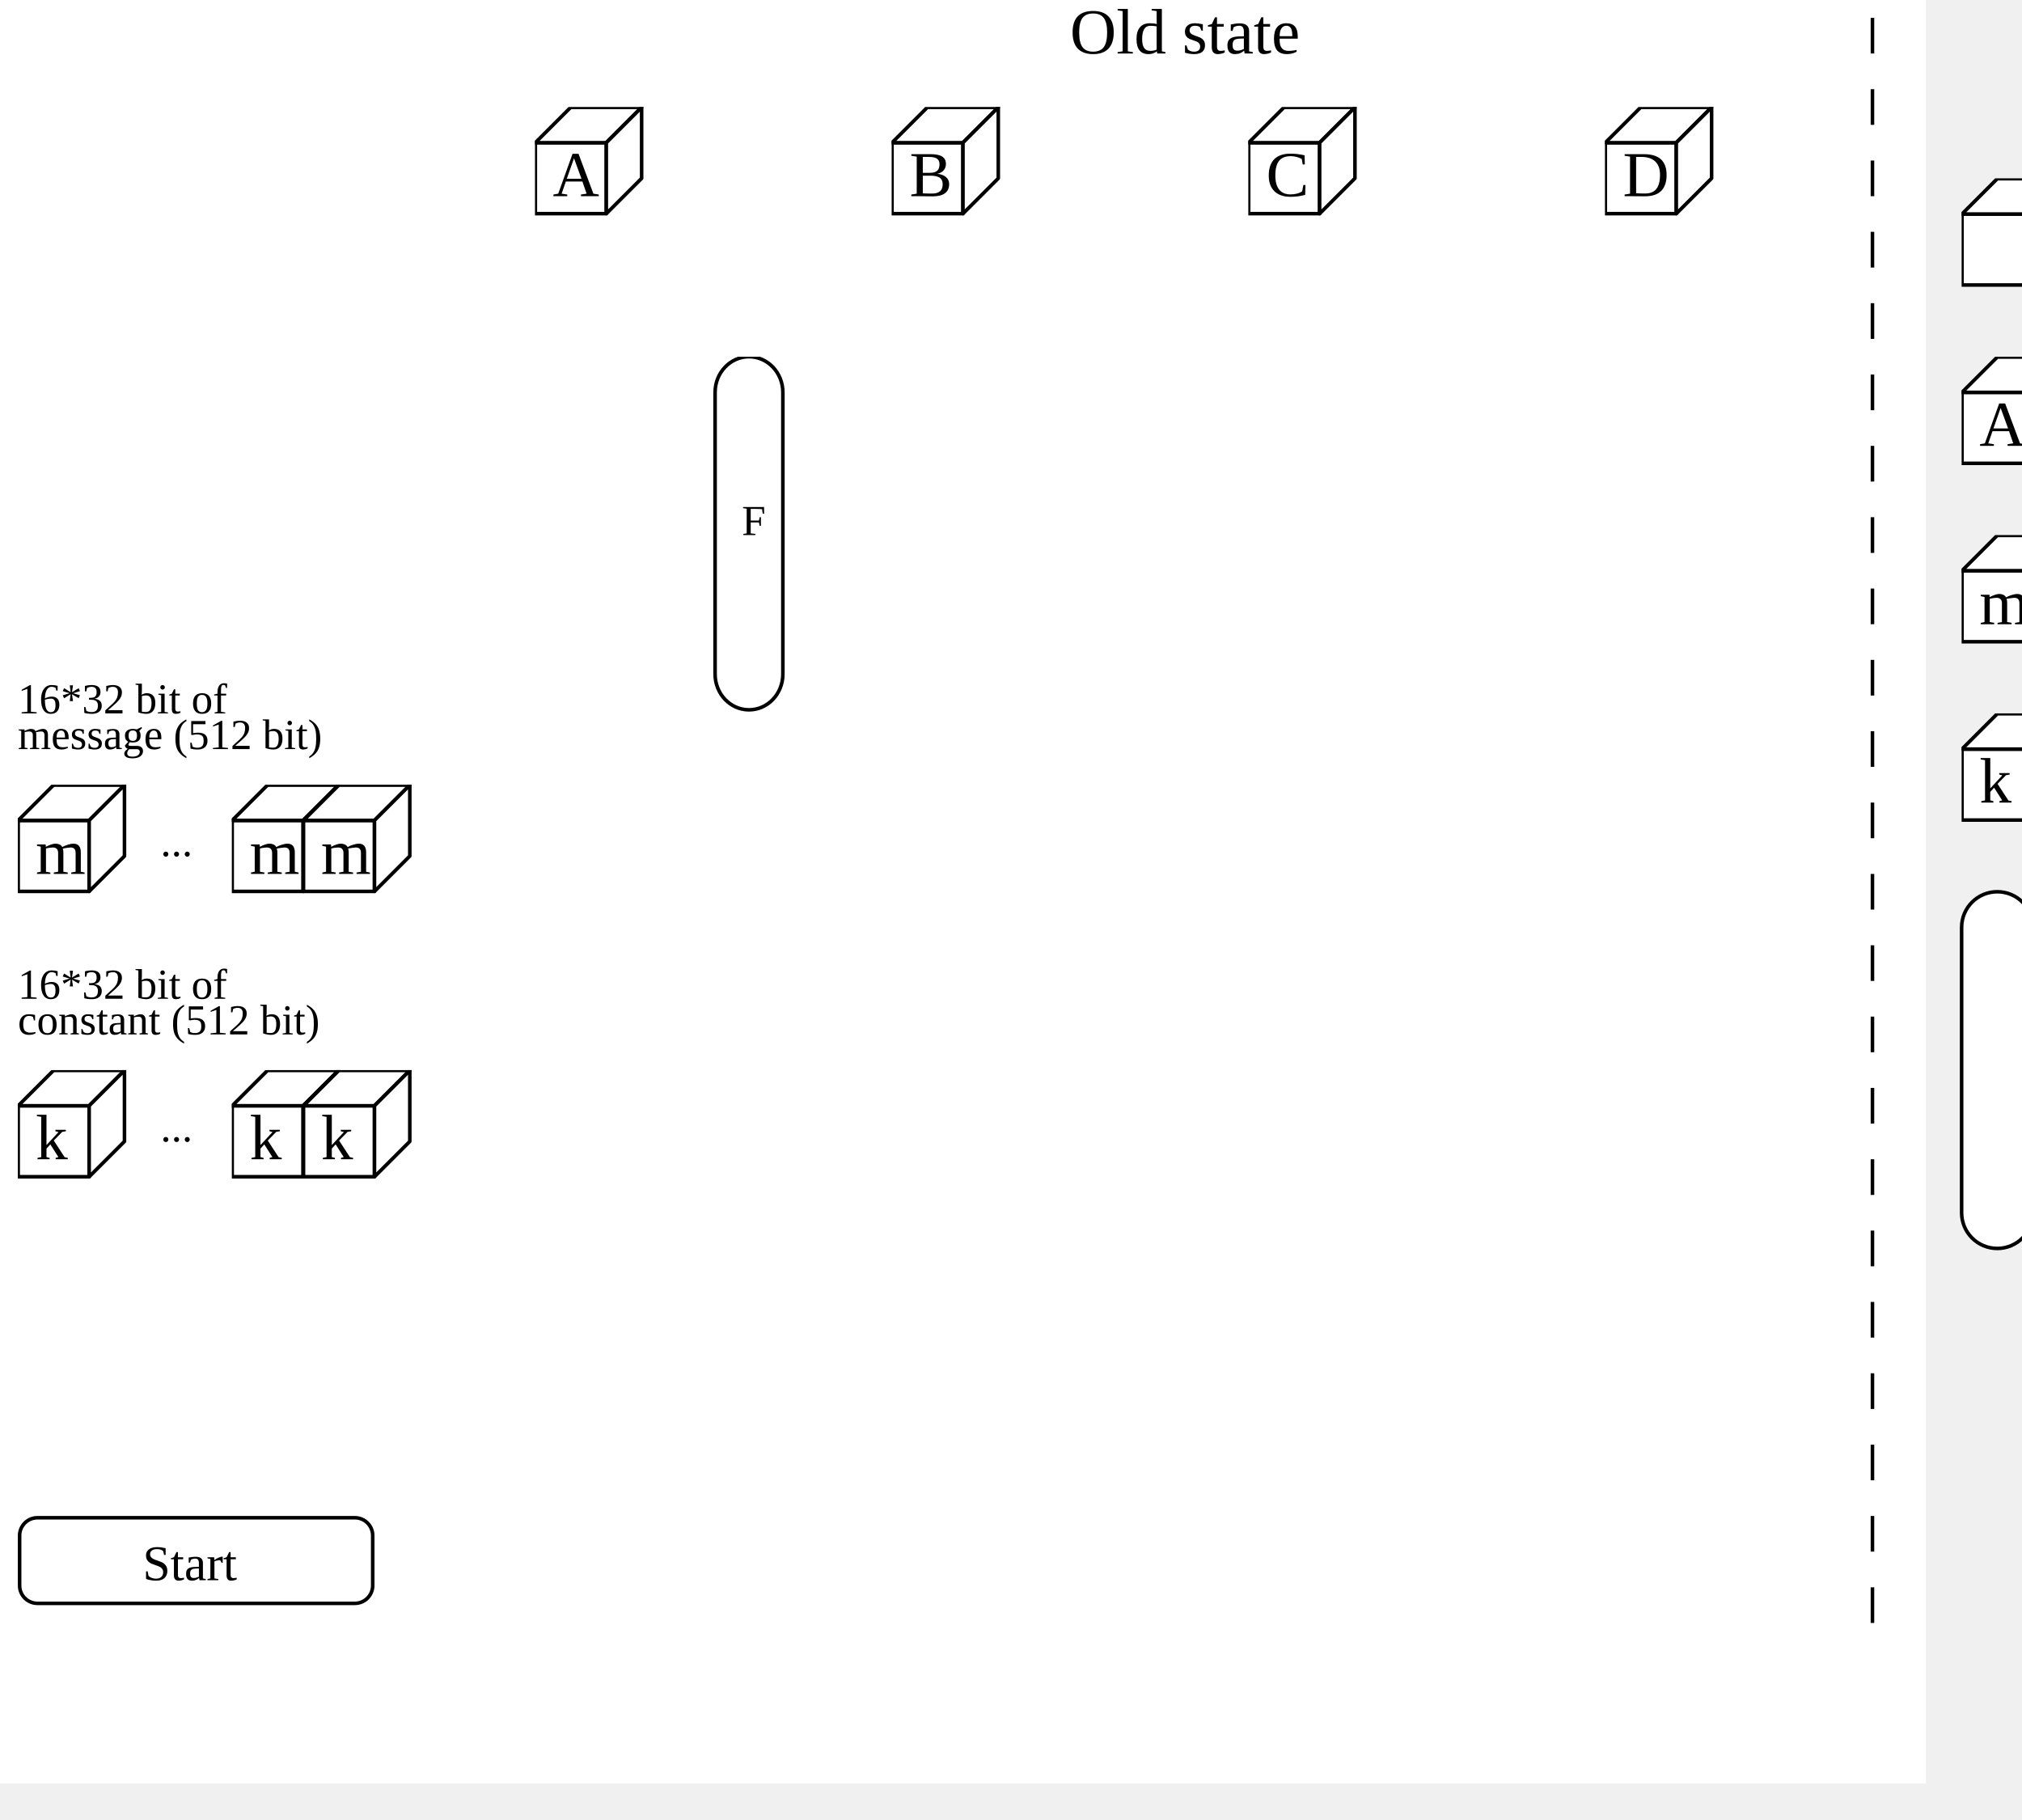
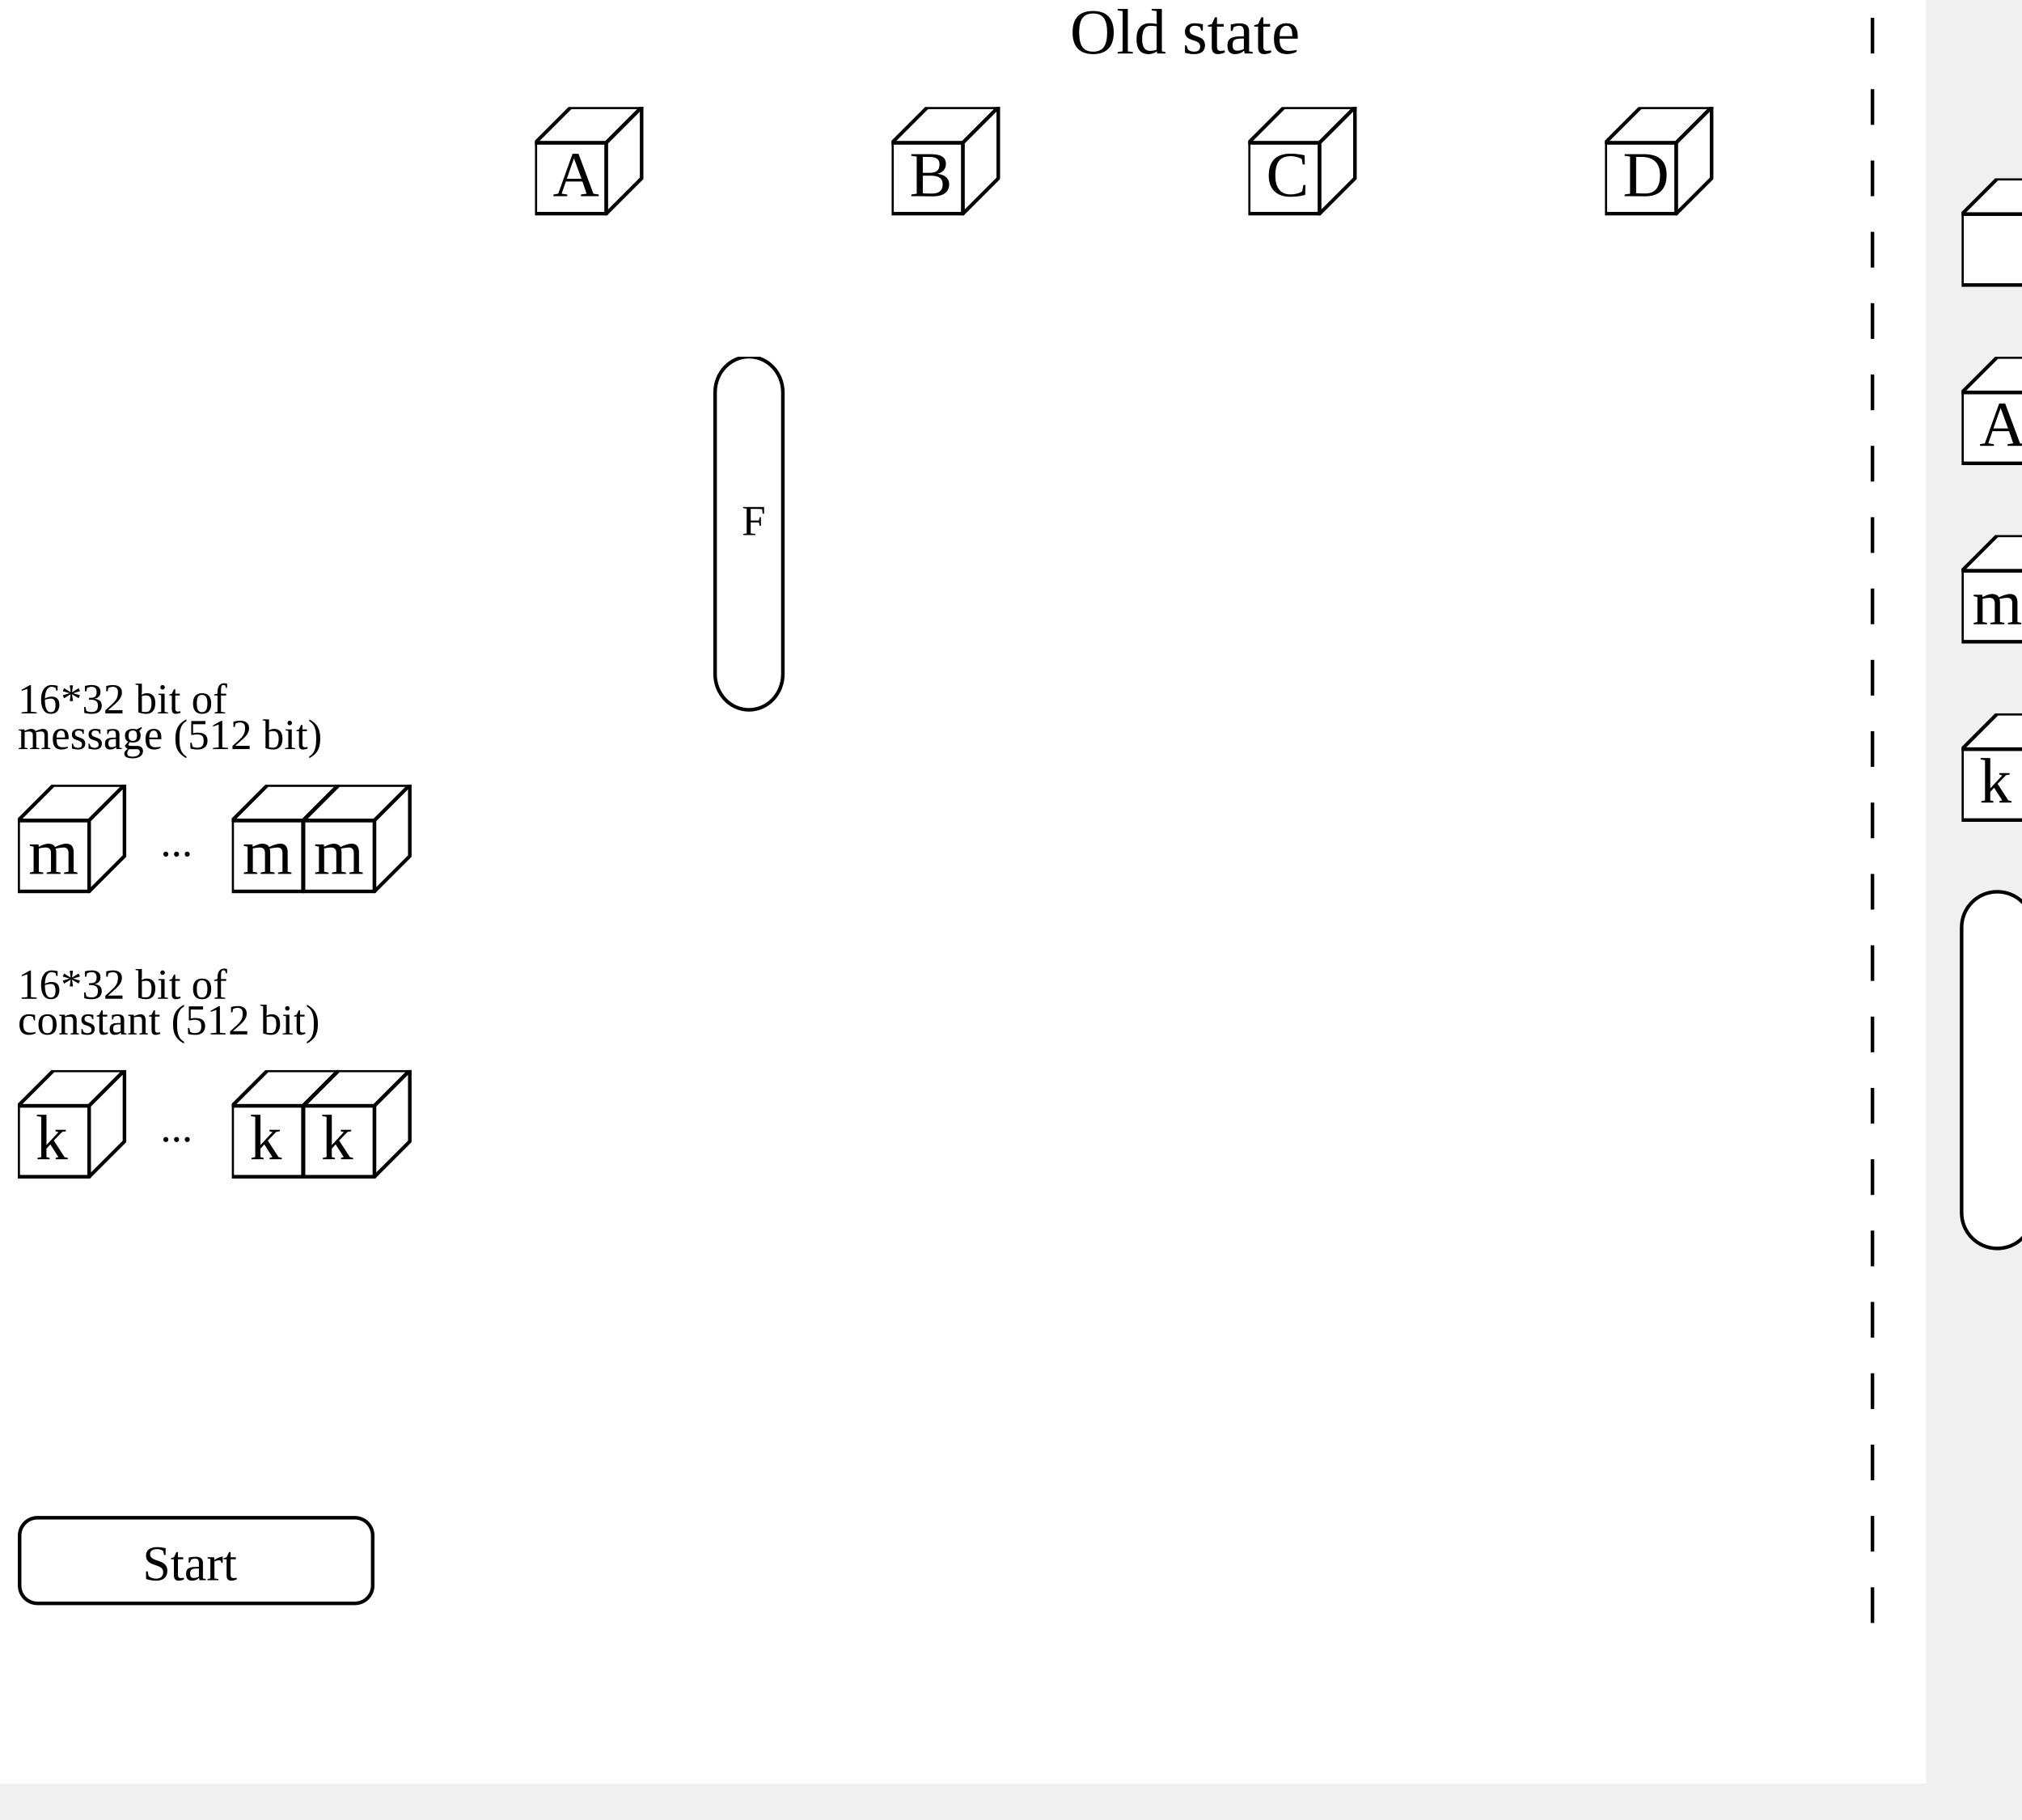
<svg xmlns="http://www.w3.org/2000/svg" xmlns:xlink="http://www.w3.org/1999/xlink" width="150mm" height="135mm" id="svg2">
  <defs id="defs4">
    <svg width="30" height="30" id="bit">
      <rect y="10" x="0.1" width="19.9" height="19.9" fill="white" stroke="black" />
      <polygon fill="white" stroke="black" points="0.1 10, 10 0.1, 29.9 0.1, 20 10" />
      <polygon fill="white" stroke="black" points="29.9 0.1, 29.9 20, 20 29.9, 20 10" />
    </svg>
    <svg width="30" height="30" id="a">
      <use xlink:href="#bit" x="0" y="0" />
      <text fill="black" x="5" y="25" style="font-size:18px;">
        A
       </text>
    </svg>
    <svg width="30" height="30" id="b">
      <use xlink:href="#bit" x="0" y="0" />
      <text fill="black" x="5" y="25" style="font-size:18px;">
        B
       </text>
    </svg>
    <svg width="30" height="30" id="c">
      <use xlink:href="#bit" x="0" y="0" />
      <text fill="black" x="5" y="25" style="font-size:18px;">
        C
       </text>
    </svg>
    <svg width="30" height="30" id="d">
      <use xlink:href="#bit" x="0" y="0" />
      <text fill="black" x="5" y="25" style="font-size:18px;">
        D
       </text>
    </svg>
    <svg width="30" height="30" id="m">
      <use xlink:href="#bit" x="0" y="0" />
-       <text fill="black" x="5" y="25" style="font-size:18px;">
+       <text fill="black" x="3" y="25" style="font-size:18px;">
       m
       </text>
    </svg>
    <svg width="30" height="30" id="k">
      <use xlink:href="#bit" x="0" y="0" />
      <text fill="black" x="5" y="25" style="font-size:18px;">
       k
       </text>
    </svg>
    <svg id="f" width="20" height="100">
      <rect x="0.5" width="19" height="99" rx="10" ry="10" fill="white" stroke="black" />
      <text fill="black" x="8" y="50">
        F
        </text>
    </svg>
    <path id="arrow0" d="m 0 0 l 50 0 -4 -4 m 4 4 l -4 4" stroke="black" />
    <path id="arrow1" d="m 0 0 l 20 0 -4 -4 m 4 4 l -4 4" stroke="black" />
    <svg id="xor" width="30" height="30">
      <use xlink:href="#bit" x="0" y="0" />
      <circle cx="15" cy="15" r="13" stroke="red" stroke-width="2" />
      <path d="M 15 2 l 0 26 M 2 15 l 26 0" stroke="red" stroke-width="2" />
    </svg>
  </defs>
  <g style="fill:none;fill-rule:evenodd;stroke:none;stroke-width:1px;stroke-linecap:butt;stroke-linejoin:round;stroke-opacity:1" id="g2383">
    <rect x="0" y="0" width="540" height="500" fill="white" />
    <svg id="f" width="20" height="100" x="200" y="100">
      <rect x="0.5" width="19" height="99" rx="10" ry="10" fill="white" stroke="black">
        <animateColor attributeName="fill" id="f_ani" begin="b02.end" dur="1" from="#ffffff" to="#ff0000" />
        <animateColor attributeName="fill" id="f_ani2" begin="f_ani.end" dur="1" from="#ff0000" to="#ffffff" />
      </rect>
      <text fill="black" x="5" y="50">
        <animate attributeName="opacity" from="1" to="0" begin="a07.end-1" dur="1" fill="freeze" /> 
        F
        </text>
      <text fill="black" x="5" opacity="0" y="50">
        <animate attributeName="opacity" from="0" to="1" begin="a07.end-1" dur="1" fill="freeze" /> 
        G
        </text>
    </svg>
    <use xlink:href="#a" x="150" y="30">
      <animate attributeName="y" id="a01" from="30" to="135" begin="start.click" dur="2" fill="freeze" />
      <animate attributeName="y" id="a03" from="135" to="220" begin="xor01.end+1" dur="2" fill="freeze" />
      <animate attributeName="y" id="a04" from="220" to="300" begin="m01.end+1" dur="2" fill="freeze" />
      <animate attributeName="y" id="a06y" from="300" to="400" begin="b05.end+1" dur="3" fill="freeze" />
      <animate attributeName="x" id="a06x" from="150" to="250" begin="b05.end+1" dur="3" fill="freeze" />
      <animate attributeName="y" id="a07" from="400" to="30" begin="a06y.end+2" dur="5" fill="freeze" />
      <set attributeName="x" from="250" to="150" begin="a07.end" />
    </use>
    <use xlink:href="#b" x="250" y="30">
      <animate attributeName="y" id="b01" from="30" to="100" begin="start.click" dur="2" fill="freeze" />
      <animate attributeName="y" id="b03" from="100" to="220" begin="xor01.end+1" dur="2" fill="freeze" />
      <animate attributeName="y" id="b04" from="220" to="300" begin="m01.end+1" dur="2" fill="freeze" />
      <animate attributeName="y" id="b06y" from="300" to="400" begin="b05.end+1" dur="3" fill="freeze" />
      <animate attributeName="x" id="b06x" from="250" to="350" begin="b05.end+1" dur="3" fill="freeze" />
      <animate attributeName="y" id="b07" from="400" to="30" begin="b06y.end+2" dur="5" fill="freeze" />
      <set attributeName="x" from="350" to="250" begin="b07.end" />
    </use>
    <use xlink:href="#b" x="-150" y="100">
      <set attributeName="x" to="250" begin="b01.end" />
      <set attributeName="y" to="100" begin="b01.end" />
      <animate attributeName="x" id="b02" from="250" to="195" begin="b01.end+4" dur="1" fill="freeze" />
      <set attributeName="x" to="-150" begin="b02.end" />
      <set attributeName="y" to="300" begin="k01.end+3" />
      <animate attributeName="x" id="b05" from="250" to="150" begin="k01.end+3" dur="2" fill="freeze" />
      <set attributeName="x" to="-150" begin="b05.end" />
    </use>
    <use xlink:href="#c" x="350" y="30">
      <animate attributeName="y" id="c01" from="30" to="135" begin="start.click" dur="2" fill="freeze" />
      <animate attributeName="y" id="c03" from="135" to="220" begin="xor01.end+1" dur="2" fill="freeze" />
      <animate attributeName="y" id="c04" from="220" to="300" begin="m01.end+1" dur="2" fill="freeze" />
      <animate attributeName="y" id="c06y" from="300" to="400" begin="b05.end+1" dur="3" fill="freeze" />
      <animate attributeName="x" id="c06x" from="350" to="450" begin="b05.end+1" dur="3" fill="freeze" />
      <animate attributeName="y" id="c07" from="400" to="30" begin="c06y.end+2" dur="5" fill="freeze" />
      <set attributeName="x" from="450" to="350" begin="c07.end" />
    </use>
    <use xlink:href="#c" x="-250" y="135">
      <set attributeName="x" to="350" begin="c01.end" />
      <animate attributeName="x" id="c02" from="350" to="195" begin="c01.end+2" dur="3" fill="freeze" />
      <set attributeName="x" to="-150" begin="c02.end" />
    </use>
    <use xlink:href="#bit" x="-150" y="135">
      <animate attributeName="x" id="xor01" from="200" to="150" begin="f_ani2.end" dur="2" fill="freeze" />
      <set attributeName="x" to="-150" begin="f_ani2.end+2" />
    </use>
    <use xlink:href="#d" x="450" y="30">
      <animate attributeName="y" id="d01" from="30" to="170" begin="start.click" dur="2" fill="freeze" />
      <animate attributeName="y" id="d03" from="170" to="220" begin="xor01.end+1" dur="2" fill="freeze" />
      <animate attributeName="y" id="d04" from="220" to="300" begin="m01.end+1" dur="2" fill="freeze" />
      <animate attributeName="y" id="d06y" from="300" to="400" begin="b05.end+1" dur="3" fill="freeze" />
      <animate attributeName="x" id="d06x" from="450" to="150" begin="b05.end+1" dur="3" fill="freeze" />
      <animate attributeName="y" id="d07" from="400" to="30" begin="d06y.end+2" dur="5" fill="freeze" />
      <set attributeName="x" from="150" to="450" begin="d07.end" />
    </use>
    <use xlink:href="#d" x="-350" y="170">
      <set attributeName="x" to="450" begin="d01.end" />
      <animate attributeName="x" id="d02" from="450" to="195" begin="d01.end" dur="5" fill="freeze" />
      <set attributeName="x" to="-150" begin="d02.end" />
    </use>
    <use xlink:href="#xor" x="-350" y="135">
      <set attributeName="x" to="150" begin="xor01.end" />
      <set attributeName="y" to="135" begin="xor01.end" />
      <set attributeName="x" to="-150" begin="xor01.end+1" />
      <set attributeName="x" to="150" begin="m01.end" />
      <set attributeName="y" to="220" begin="m01.end" />
      <set attributeName="x" to="-150" begin="m01.end+1" />
      <set attributeName="x" to="150" begin="k01.end" />
      <set attributeName="y" to="300" begin="k01.end" />
      <set attributeName="x" to="-150" begin="k01.end+1" />
      <set attributeName="x" to="150" begin="b05.end" />
      <set attributeName="y" to="300" begin="b05.end" />
      <set attributeName="x" to="-150" begin="b05.end+1" />
    </use>
    <text fill="red" x="150" y="322" opacity="0" style="font-size:18px;" font-weight="bold">
      <set attributeName="opacity" id="shift" to="1" begin="k01.end+2" />
      <set attributeName="x" to="-150" begin="k01.end+3" />
&lt;&lt;&lt;
</text>
    <text fill="black" x="5" y="200" style="font-size:12px;">
16*32 bit of
</text>
    <text fill="black" x="5" y="210" style="font-size:12px;">
message (512 bit)
</text>
    <use xlink:href="#m" x="5" y="220" />
    <text fill="black" x="45" y="240">
...
</text>
    <use xlink:href="#m" x="65" y="220">
      <animate attributeName="x" id="m02" from="65" to="85" begin="a07.end-1" dur="1" fill="freeze" />
    </use>
    <use xlink:href="#m" x="85" y="220">
      <animate attributeName="x" id="m01" from="85" to="150" begin="a03.end" dur="1" fill="freeze" />
      <set attributeName="x" to="-150" begin="m01.end" />
    </use>
    <text fill="black" x="5" y="280" style="font-size:12px;">
16*32 bit of
</text>
    <text fill="black" x="5" y="290" style="font-size:12px;">
constant (512 bit)
</text>
    <use xlink:href="#k" x="5" y="300" />
    <text fill="black" x="45" y="320">
...
</text>
    <use xlink:href="#k" x="65" y="300">
      <animate attributeName="x" id="k02" from="65" to="85" begin="a07.end-1" dur="1" fill="freeze" />
    </use>
    <use xlink:href="#k" x="85" y="300">
      <animate attributeName="x" id="k01" from="85" to="150" begin="a04.end" dur="1" fill="freeze" />
      <set attributeName="x" to="-150" begin="k01.end" />
    </use>
    <text fill="black" x="300" y="15" style="font-size:18px;">
Old state
</text>
    <text fill="black" x="220" y="460" opacity="0" style="font-size:18px;">
      <set attributeName="opacity" to="1" begin="a06x.end" />
-       <set attributeName="opacity" to="0" begin="a06x.end+1" />
+       <set attributeName="opacity" to="0" begin="a06x.end+4" />
New state for next round
</text>
    <text fill="black" x="210" y="190" opacity="0" style="font-size:38px;">
      <set attributeName="opacity" to="0" begin="start.click" />
      <set attributeName="opacity" to="1" begin="a07.end" />
New round
</text>
    <use xlink:href="#bit" x="550" y="50" />
    <text fill="black" x="645" y="70" style="font-size:14px;">
= 32 bit value
</text>
    <use xlink:href="#a" x="550" y="100" />
    <use xlink:href="#b" x="570" y="100" />
    <use xlink:href="#c" x="590" y="100" />
    <use xlink:href="#d" x="610" y="100" />
    <text fill="black" x="645" y="120" style="font-size:14px;">
= MD5 state / hash value
</text>
    <text fill="black" x="685" y="140" style="font-size:14px;">
(128 bit)
</text>
    <use xlink:href="#m" x="550" y="150" />
    <text fill="black" x="580" y="170">
...
</text>
    <use xlink:href="#m" x="590" y="150" />
    <use xlink:href="#m" x="610" y="150" />
    <text fill="black" x="645" y="170" style="font-size:14px;">
= 512 bit message block
</text>
    <use xlink:href="#k" x="550" y="200" />
    <text fill="black" x="580" y="220">
...
</text>
    <use xlink:href="#k" x="590" y="200" />
    <use xlink:href="#k" x="610" y="200" />
    <text fill="black" x="645" y="220" style="font-size:14px;">
= 512 bit constant block
</text>
    <rect x="550" y="250" width="20" height="100" rx="10" ry="10" fill="white" stroke="black" />
    <text fill="black" x="645" y="300" style="font-size:14px;">
= Functions F, G, H, I
</text>
    <path d="M 525 5 l 0 450" stroke="black" stroke-dasharray="10,10" />
    <svg height="25" width="100" x="5" y="425" id="start">
      <rect height="24" width="99" x="0.5" y="0.5" rx="5" ry="5" stroke="black" fill="white" />
      <text fill="black" x="35" y="18" style="font-size:14px;">
Start
</text>
    </svg>
  </g>
</svg>
